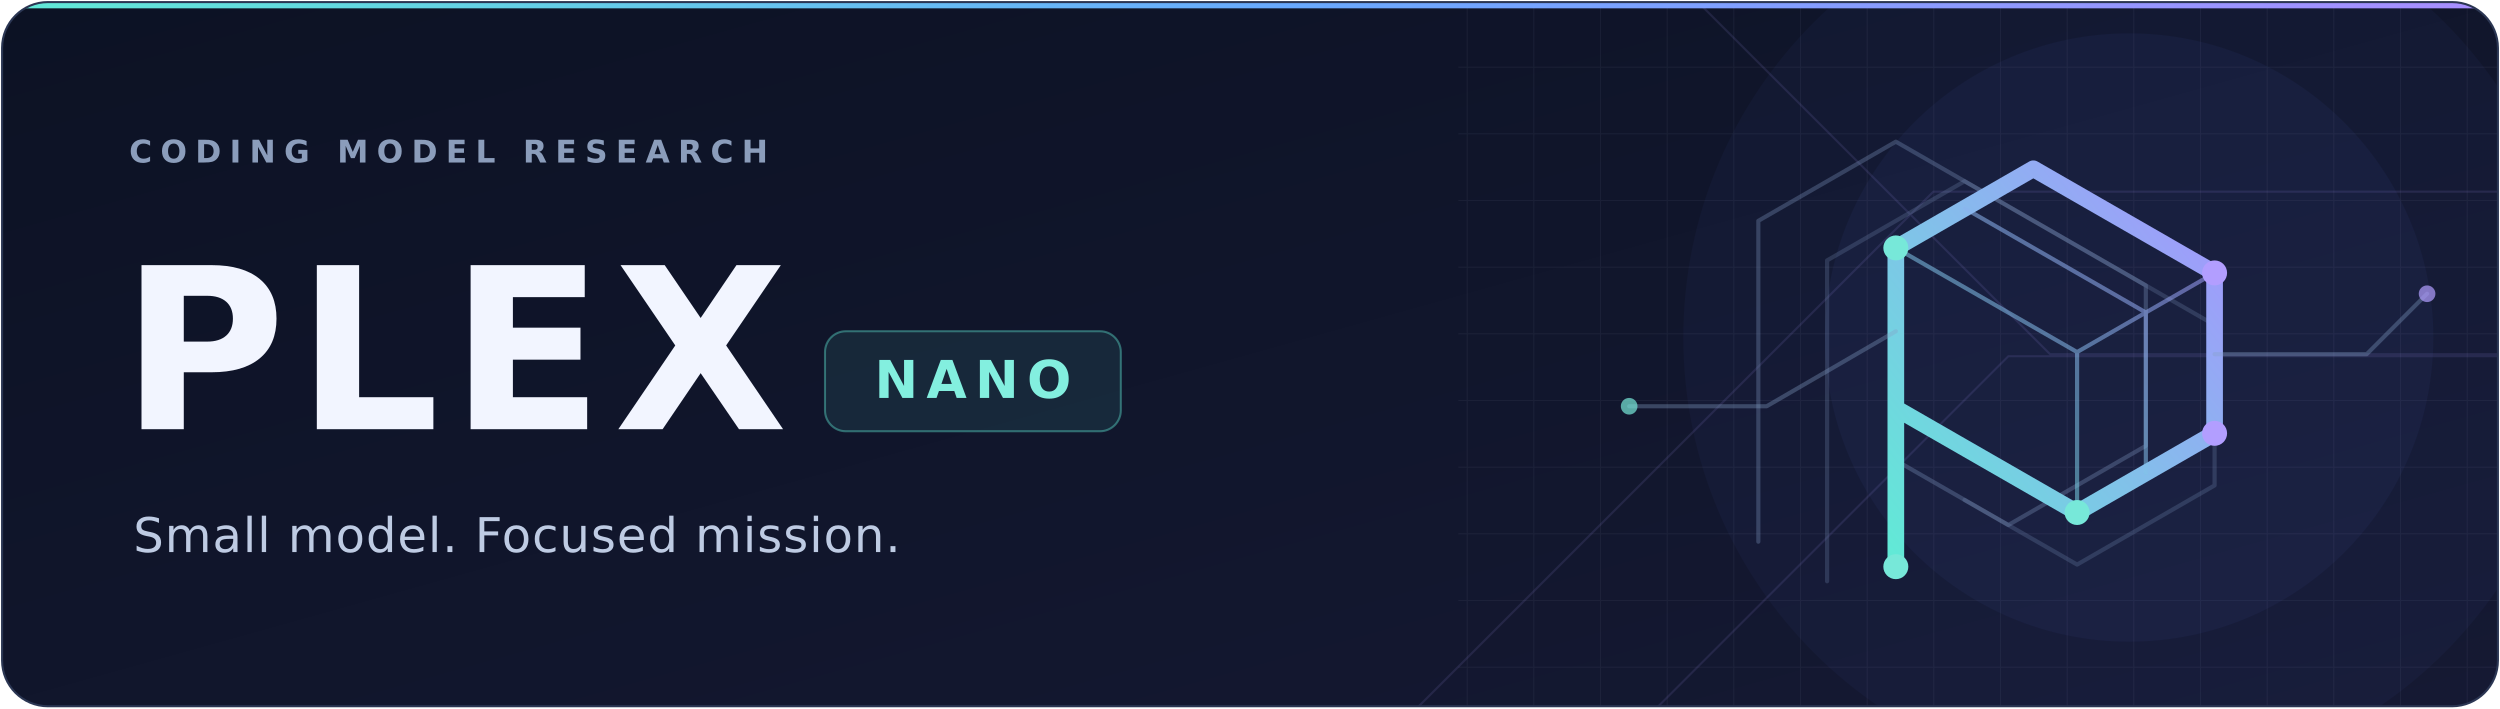
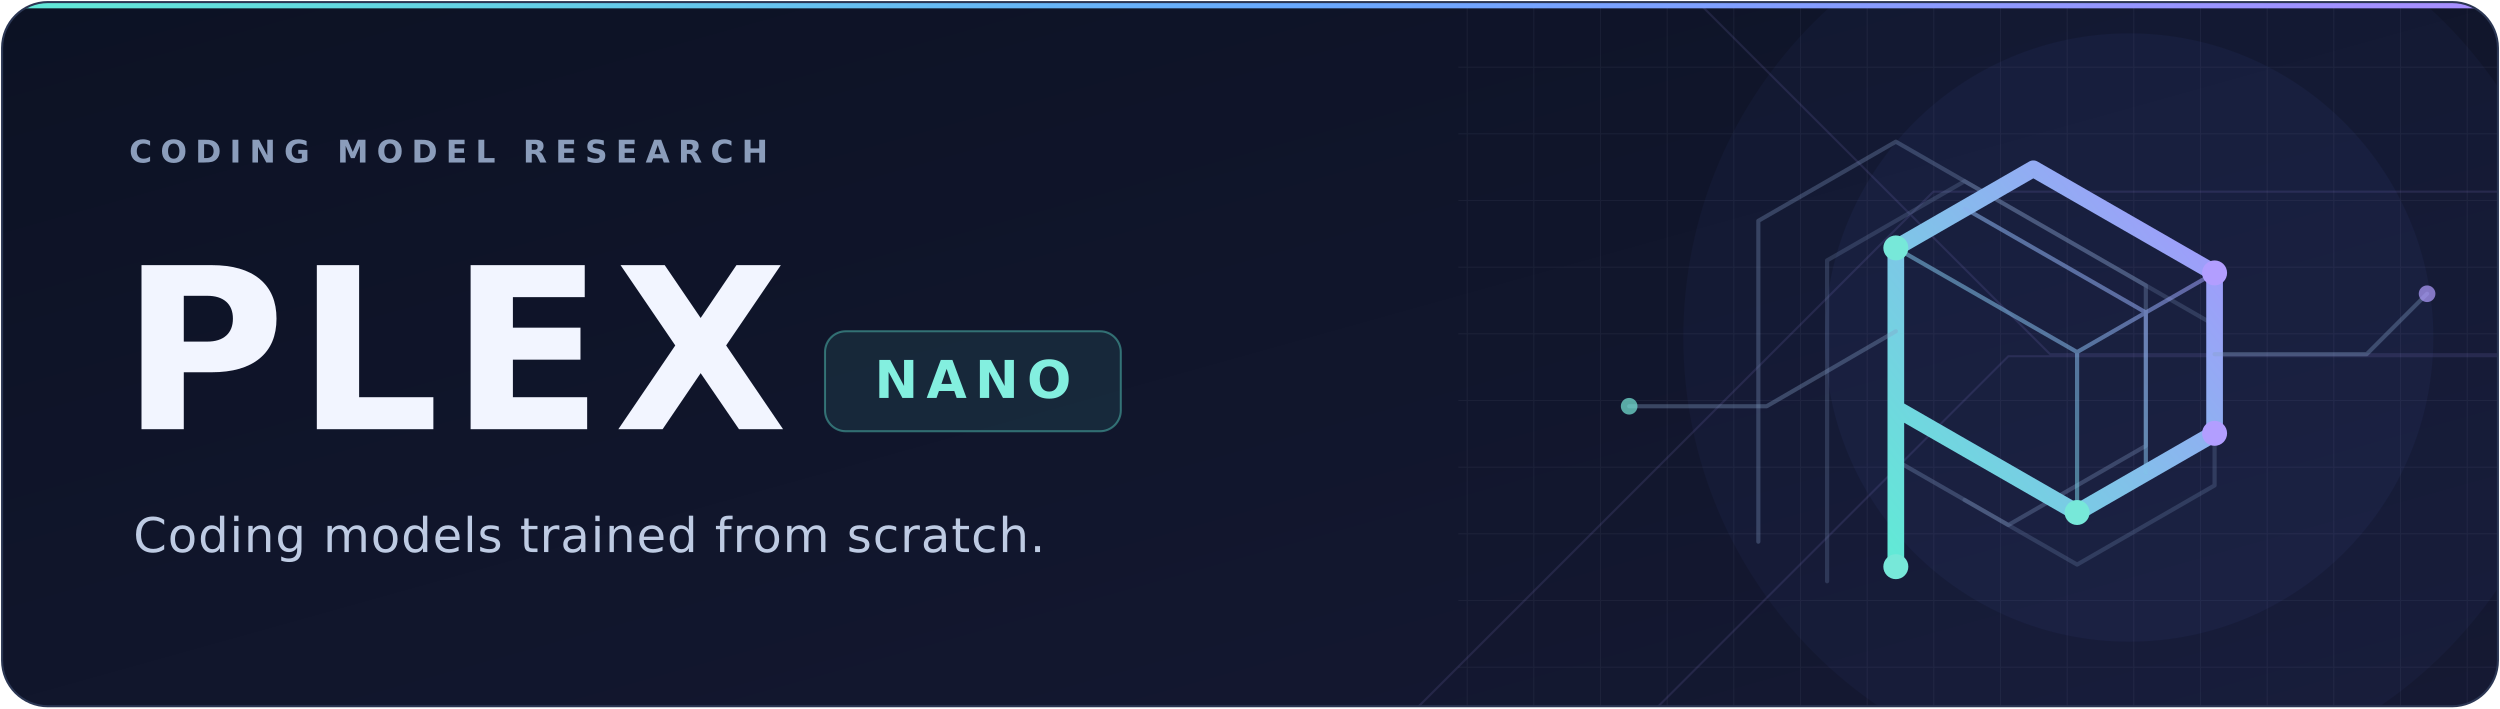
<svg xmlns="http://www.w3.org/2000/svg" width="1200" height="340" viewBox="0 0 1200 340" role="img" aria-labelledby="title desc">
  <defs>
    <linearGradient id="background" x1="0" y1="0" x2="1" y2="1">
      <stop offset="0" stop-color="#0c1224" />
      <stop offset="1" stop-color="#151933" />
    </linearGradient>
    <linearGradient id="accent" x1="0" y1="0" x2="1" y2="0">
      <stop offset="0" stop-color="#61ead6" />
      <stop offset="0.52" stop-color="#69a9ff" />
      <stop offset="1" stop-color="#aa8eff" />
    </linearGradient>
    <linearGradient id="mark" x1="0" y1="1" x2="1" y2="0">
      <stop offset="0" stop-color="#61ead6" />
      <stop offset="1" stop-color="#a693ff" />
    </linearGradient>
    <pattern id="grid" width="32" height="32" patternUnits="userSpaceOnUse">
      <path d="M 32 0 H 0 V 32" fill="none" stroke="#8b9bb9" stroke-opacity=".08" />
    </pattern>
    <clipPath id="bounds">
      <rect x="1" y="1" width="1198" height="338" rx="22" />
    </clipPath>
  </defs>
  <g clip-path="url(#bounds)">
    <rect width="1200" height="340" fill="url(#background)" />
    <rect x="700" width="500" height="340" fill="url(#grid)" />
    <circle cx="1022" cy="162" r="214" fill="#637bff" opacity=".04" />
    <circle cx="1022" cy="162" r="146" fill="#637bff" opacity=".05" />
    <path d="M680 340 928 92h272M795 340l169-169h236M814 0l170 170h216" fill="none" stroke="#a79aff" stroke-opacity=".12" />
    <rect width="1200" height="4" fill="url(#accent)" />
    <g font-family="DejaVu Sans, Arial, sans-serif">
      <text x="62" y="78" fill="#8b9dbb" font-size="15" font-weight="600" letter-spacing="4">CODING MODEL RESEARCH</text>
      <text x="58" y="206" fill="#f2f5ff" font-size="108" font-weight="700" letter-spacing="5">PLEX</text>
      <rect x="396" y="159" width="142" height="48" rx="10" fill="#61ead6" fill-opacity=".09" stroke="#61ead6" stroke-opacity=".4" />
      <text x="467" y="191" text-anchor="middle" fill="#83efdf" font-size="25" font-weight="600" letter-spacing="4">NANO</text>
-       <text x="64" y="265" fill="#becbe3" font-size="23" letter-spacing=".5">Small model. Focused mission.</text>
+       <text x="64" y="265" fill="#becbe3" font-size="23" letter-spacing=".5">Coding models trained from scratch.</text>
    </g>
    <g fill="none" stroke-linecap="round" stroke-linejoin="round">
      <path d="M844 260V106l66-38 120 69v77l-66 38-54-31" stroke="#788fb7" stroke-width="2" opacity=".35" />
      <path d="M877 279V125l66-38 120 69v77l-66 38-54-31" stroke="#788fb7" stroke-width="2" opacity=".25" />
      <path d="M910 272V119l66-38 87 50v77l-66 38-87-50" stroke="url(#mark)" stroke-width="8" />
      <path d="m910 119 87 50 66-38M997 169v77M943 100l87 50v77" stroke="url(#mark)" stroke-width="2" opacity=".55" />
      <path d="M782 195h66l62-36M1063 170h73l29-29" stroke="#85a0c7" stroke-width="2" opacity=".35" />
    </g>
    <g fill="#77e8d9">
      <circle cx="910" cy="119" r="6" />
      <circle cx="910" cy="272" r="6" />
      <circle cx="997" cy="246" r="6" />
      <circle cx="782" cy="195" r="4" opacity=".7" />
    </g>
    <g fill="#b29eff">
      <circle cx="1063" cy="131" r="6" />
      <circle cx="1063" cy="208" r="6" />
      <circle cx="1165" cy="141" r="4" opacity=".7" />
    </g>
  </g>
  <rect x="1" y="1" width="1198" height="338" rx="22" fill="none" stroke="#2b3653" />
</svg>
